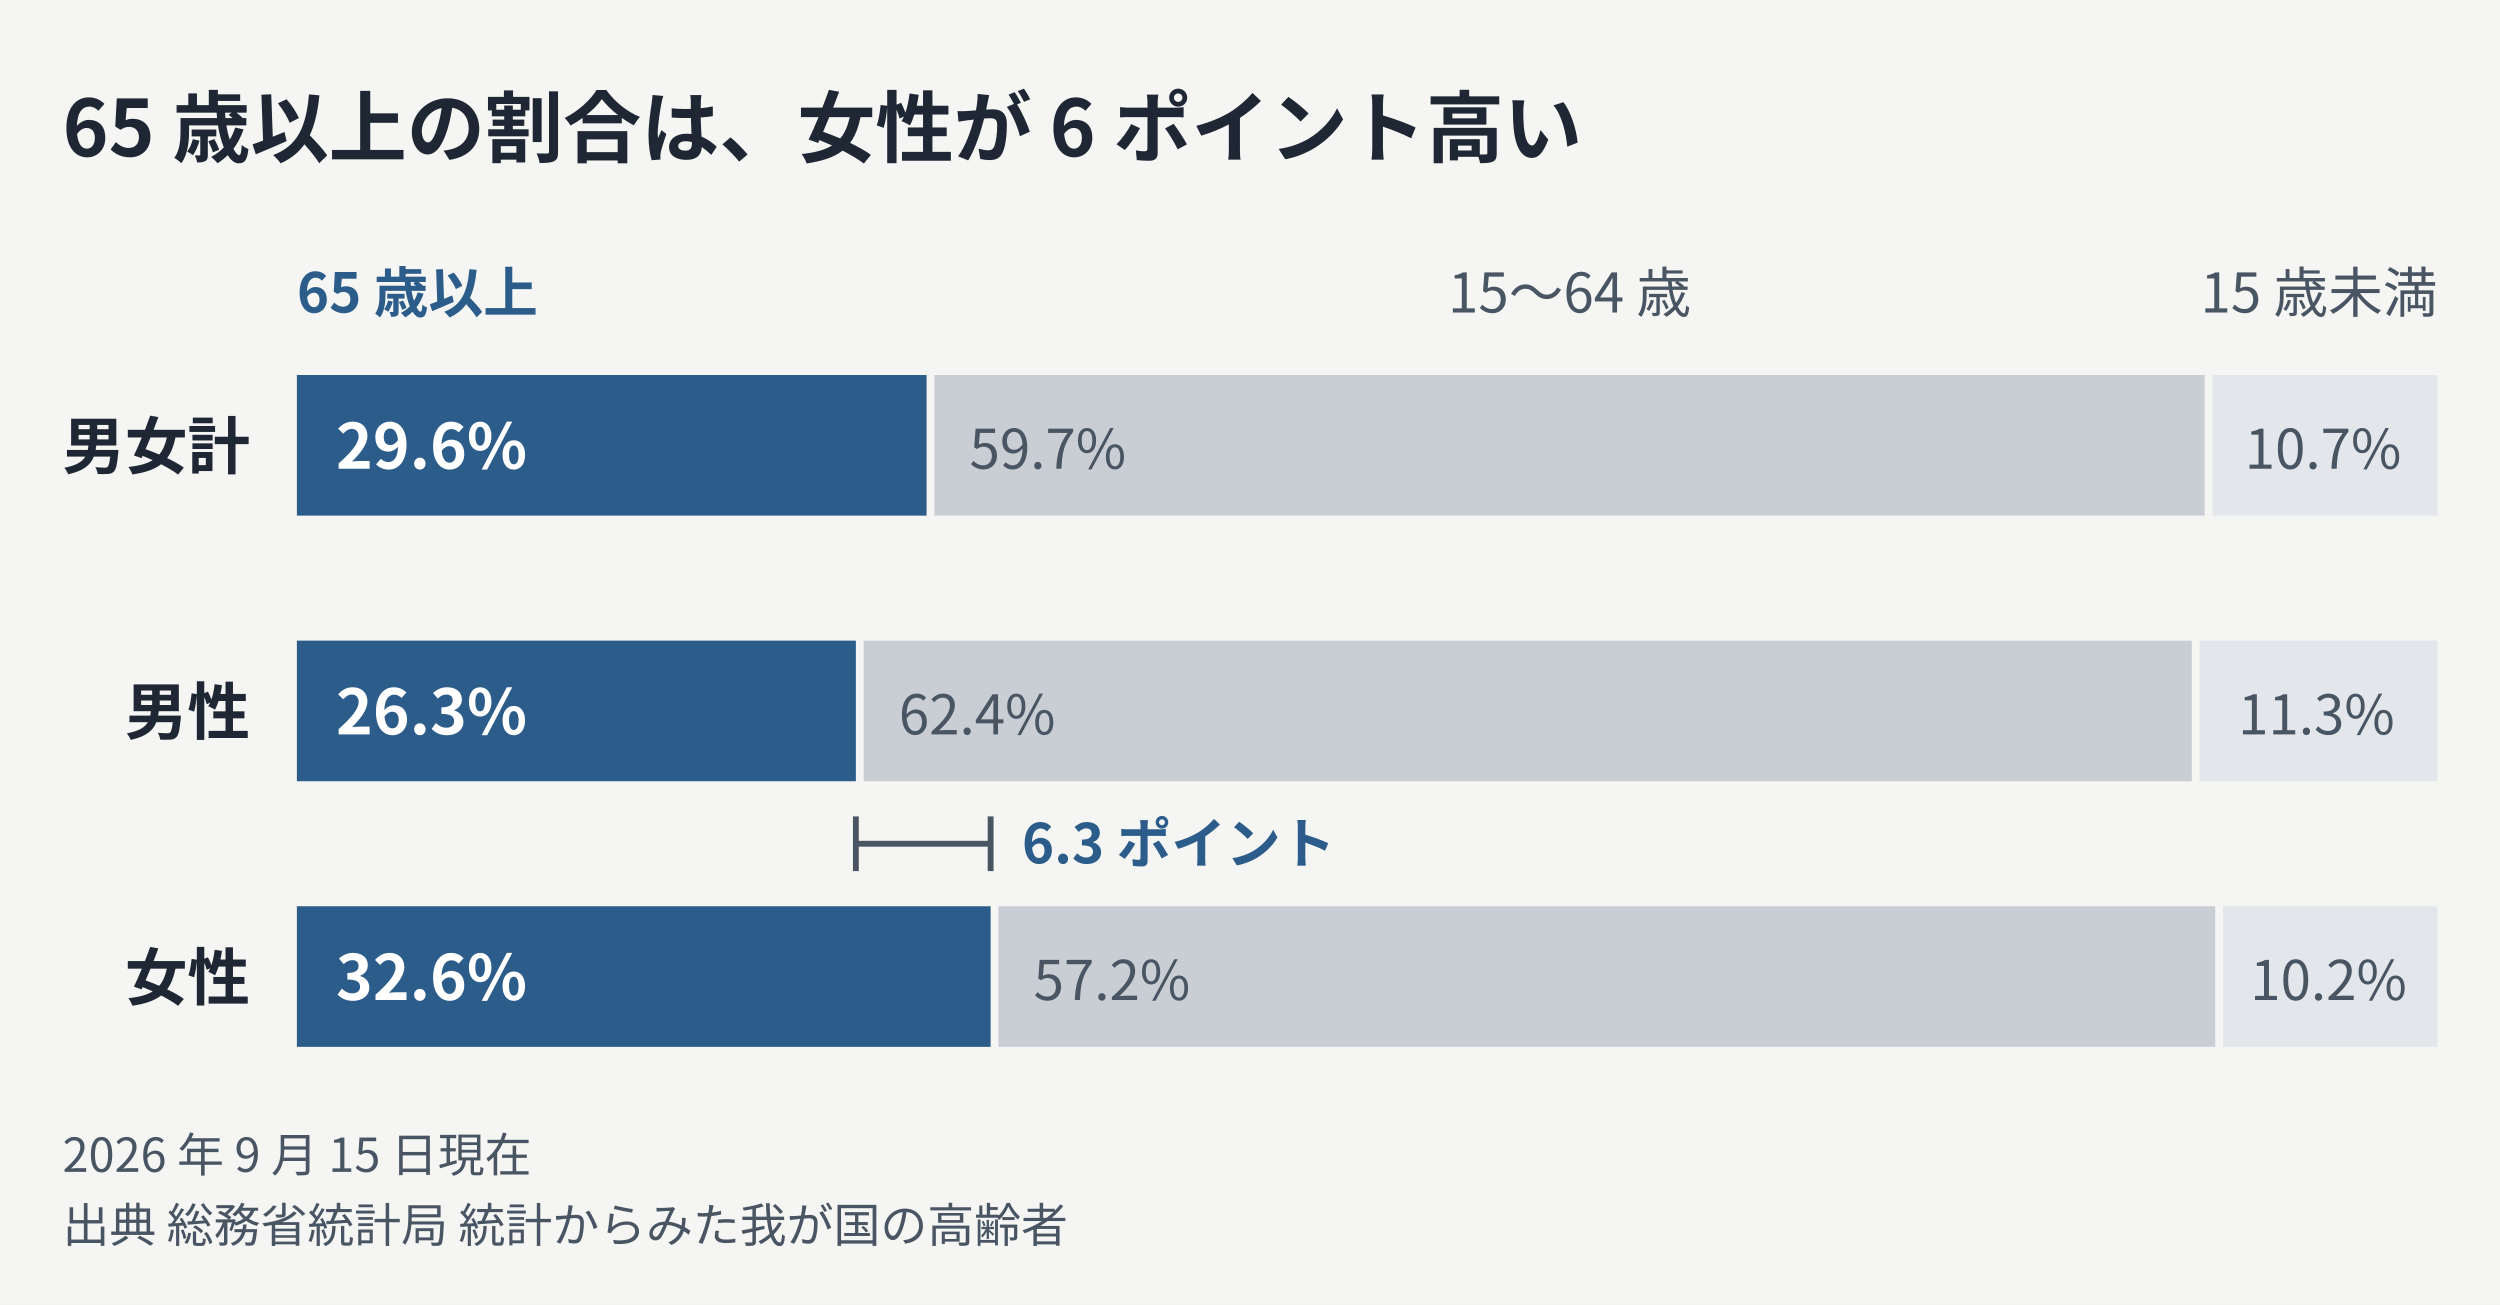
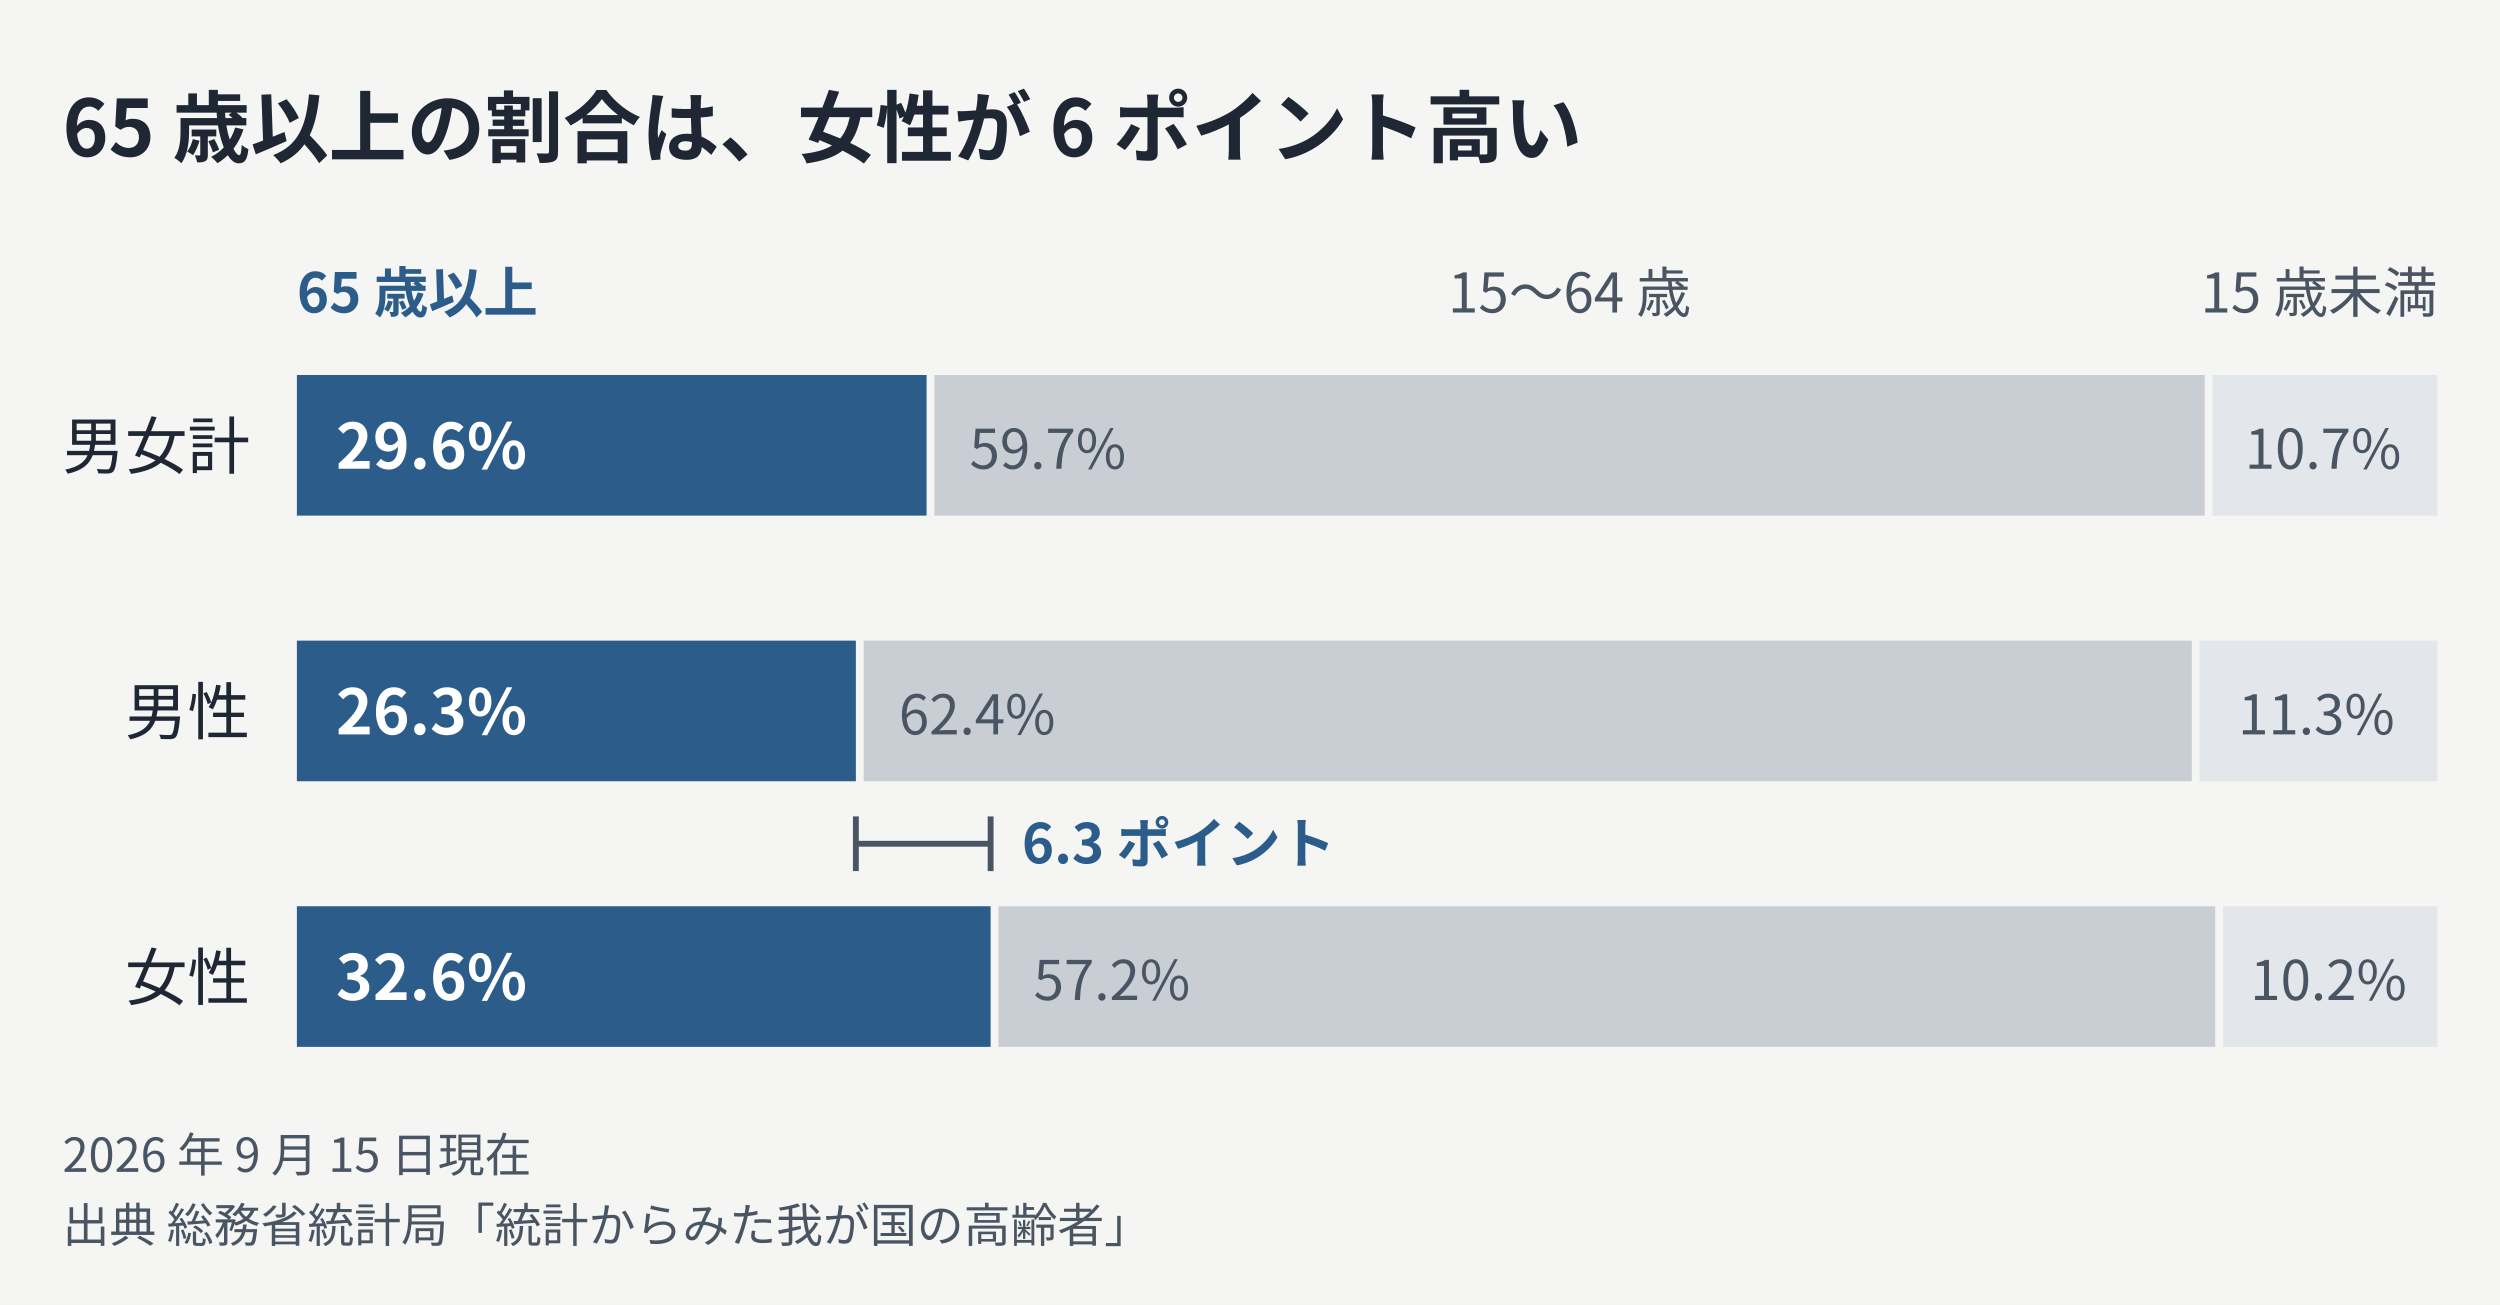
<svg xmlns="http://www.w3.org/2000/svg" viewBox="0 0 640 334" width="640" height="334" font-family="'BIZ UDPGothic','Yu Gothic UI','Meiryo','Hiragino Sans','Noto Sans JP','Noto Sans CJK JP','IPAPGothic',sans-serif">
  <rect x="0" y="0" width="640" height="334" fill="#f5f6f4" />
  <style>
    .title { font-size: 20px; font-weight: 700; fill: #1e2733; }
    .h { font-size: 16px; font-weight: 700; fill: #1e2733; }
    .t { font-size: 16px; fill: #1e2733; }
    .s { font-size: 14px; fill: #4a5563; }
    .hp { font-size: 16px; font-weight: 700; fill: #2b5c8a; }
    .p { font-size: 14px; font-weight: 700; fill: #2b5c8a; }
    .o { font-size: 14px; font-weight: 700; fill: #9a4a14; }
+     .d { font-size: 14px; fill: #1e2733; }
+     .b { font-size: 14px; font-weight: 700; fill: #1e2733; }
    .src { font-size: 12px; fill: #4a5563; }
+     .halo { paint-order: stroke; stroke: #f5f6f4; stroke-width: 6px; stroke-linejoin: round; }
  </style>
  <text x="16" y="40" class="title">65 歳以上の割合は、女性が 6 ポイント高い</text>
  <text x="76" y="80" class="p">65 歳以上</text>
  <text x="401.8" y="80" class="s" text-anchor="middle">15～64 歳</text>
  <text x="624" y="80" class="s" text-anchor="end">15 歳未満</text>
-   <text x="64" y="120.0" class="h" text-anchor="end">男女計</text>
+   <text x="64" y="120.0" class="t" text-anchor="end">男女計</text>
  <rect x="76" y="96" width="161.2" height="36" fill="#2b5c8a" />
  <rect x="239.2" y="96" width="325.2" height="36" fill="#c9ced5" />
  <rect x="566.4" y="96" width="57.6" height="36" fill="#e3e6ea" />
  <text x="86" y="120.0" font-size="16" font-weight="700" fill="#ffffff">29.6%</text>
  <text x="248.2" y="120.0" class="s">59.7%</text>
  <text x="594.7" y="120.0" class="s" text-anchor="middle">10.7%</text>
-   <text x="64" y="188.0" class="h" text-anchor="end">男性</text>
+   <text x="64" y="188.0" class="t" text-anchor="end">男性</text>
  <rect x="76" y="164" width="143.1" height="36" fill="#2b5c8a" />
  <rect x="221.1" y="164" width="340.0" height="36" fill="#c9ced5" />
  <rect x="563.1" y="164" width="60.9" height="36" fill="#e3e6ea" />
  <text x="86" y="188.0" font-size="16" font-weight="700" fill="#ffffff">26.3%</text>
  <text x="230.1" y="188.0" class="s">62.4%</text>
  <text x="593.0" y="188.0" class="s" text-anchor="middle">11.3%</text>
-   <text x="64" y="256.0" class="h" text-anchor="end">女性</text>
+   <text x="64" y="256.0" class="t" text-anchor="end">女性</text>
  <rect x="76" y="232" width="177.6" height="36" fill="#2b5c8a" />
  <rect x="255.6" y="232" width="311.5" height="36" fill="#c9ced5" />
  <rect x="569.1" y="232" width="54.9" height="36" fill="#e3e6ea" />
  <text x="86" y="256.0" font-size="16" font-weight="700" fill="#ffffff">32.6%</text>
  <text x="264.6" y="256.0" class="s">57.2%</text>
  <text x="596.1" y="256.0" class="s" text-anchor="middle">10.2%</text>
  <path d="M219.1,209.0 V223.0 M253.6,209.0 V223.0 M219.1,216.0 H253.6" fill="none" stroke="#4a5563" stroke-width="1.5" />
  <text x="261.6" y="221.0" class="p">6.3 ポイント</text>
  <text x="16" y="300" class="src">2026 年 9 月 15 日現在</text>
-   <text x="16" y="318" class="src">出典 総務省統計局 統計からみた我が国の高齢者</text>
+   <text x="16" y="318" class="src">出典 総務省統計局「統計からみた我が国の高齢者」</text>
</svg>
